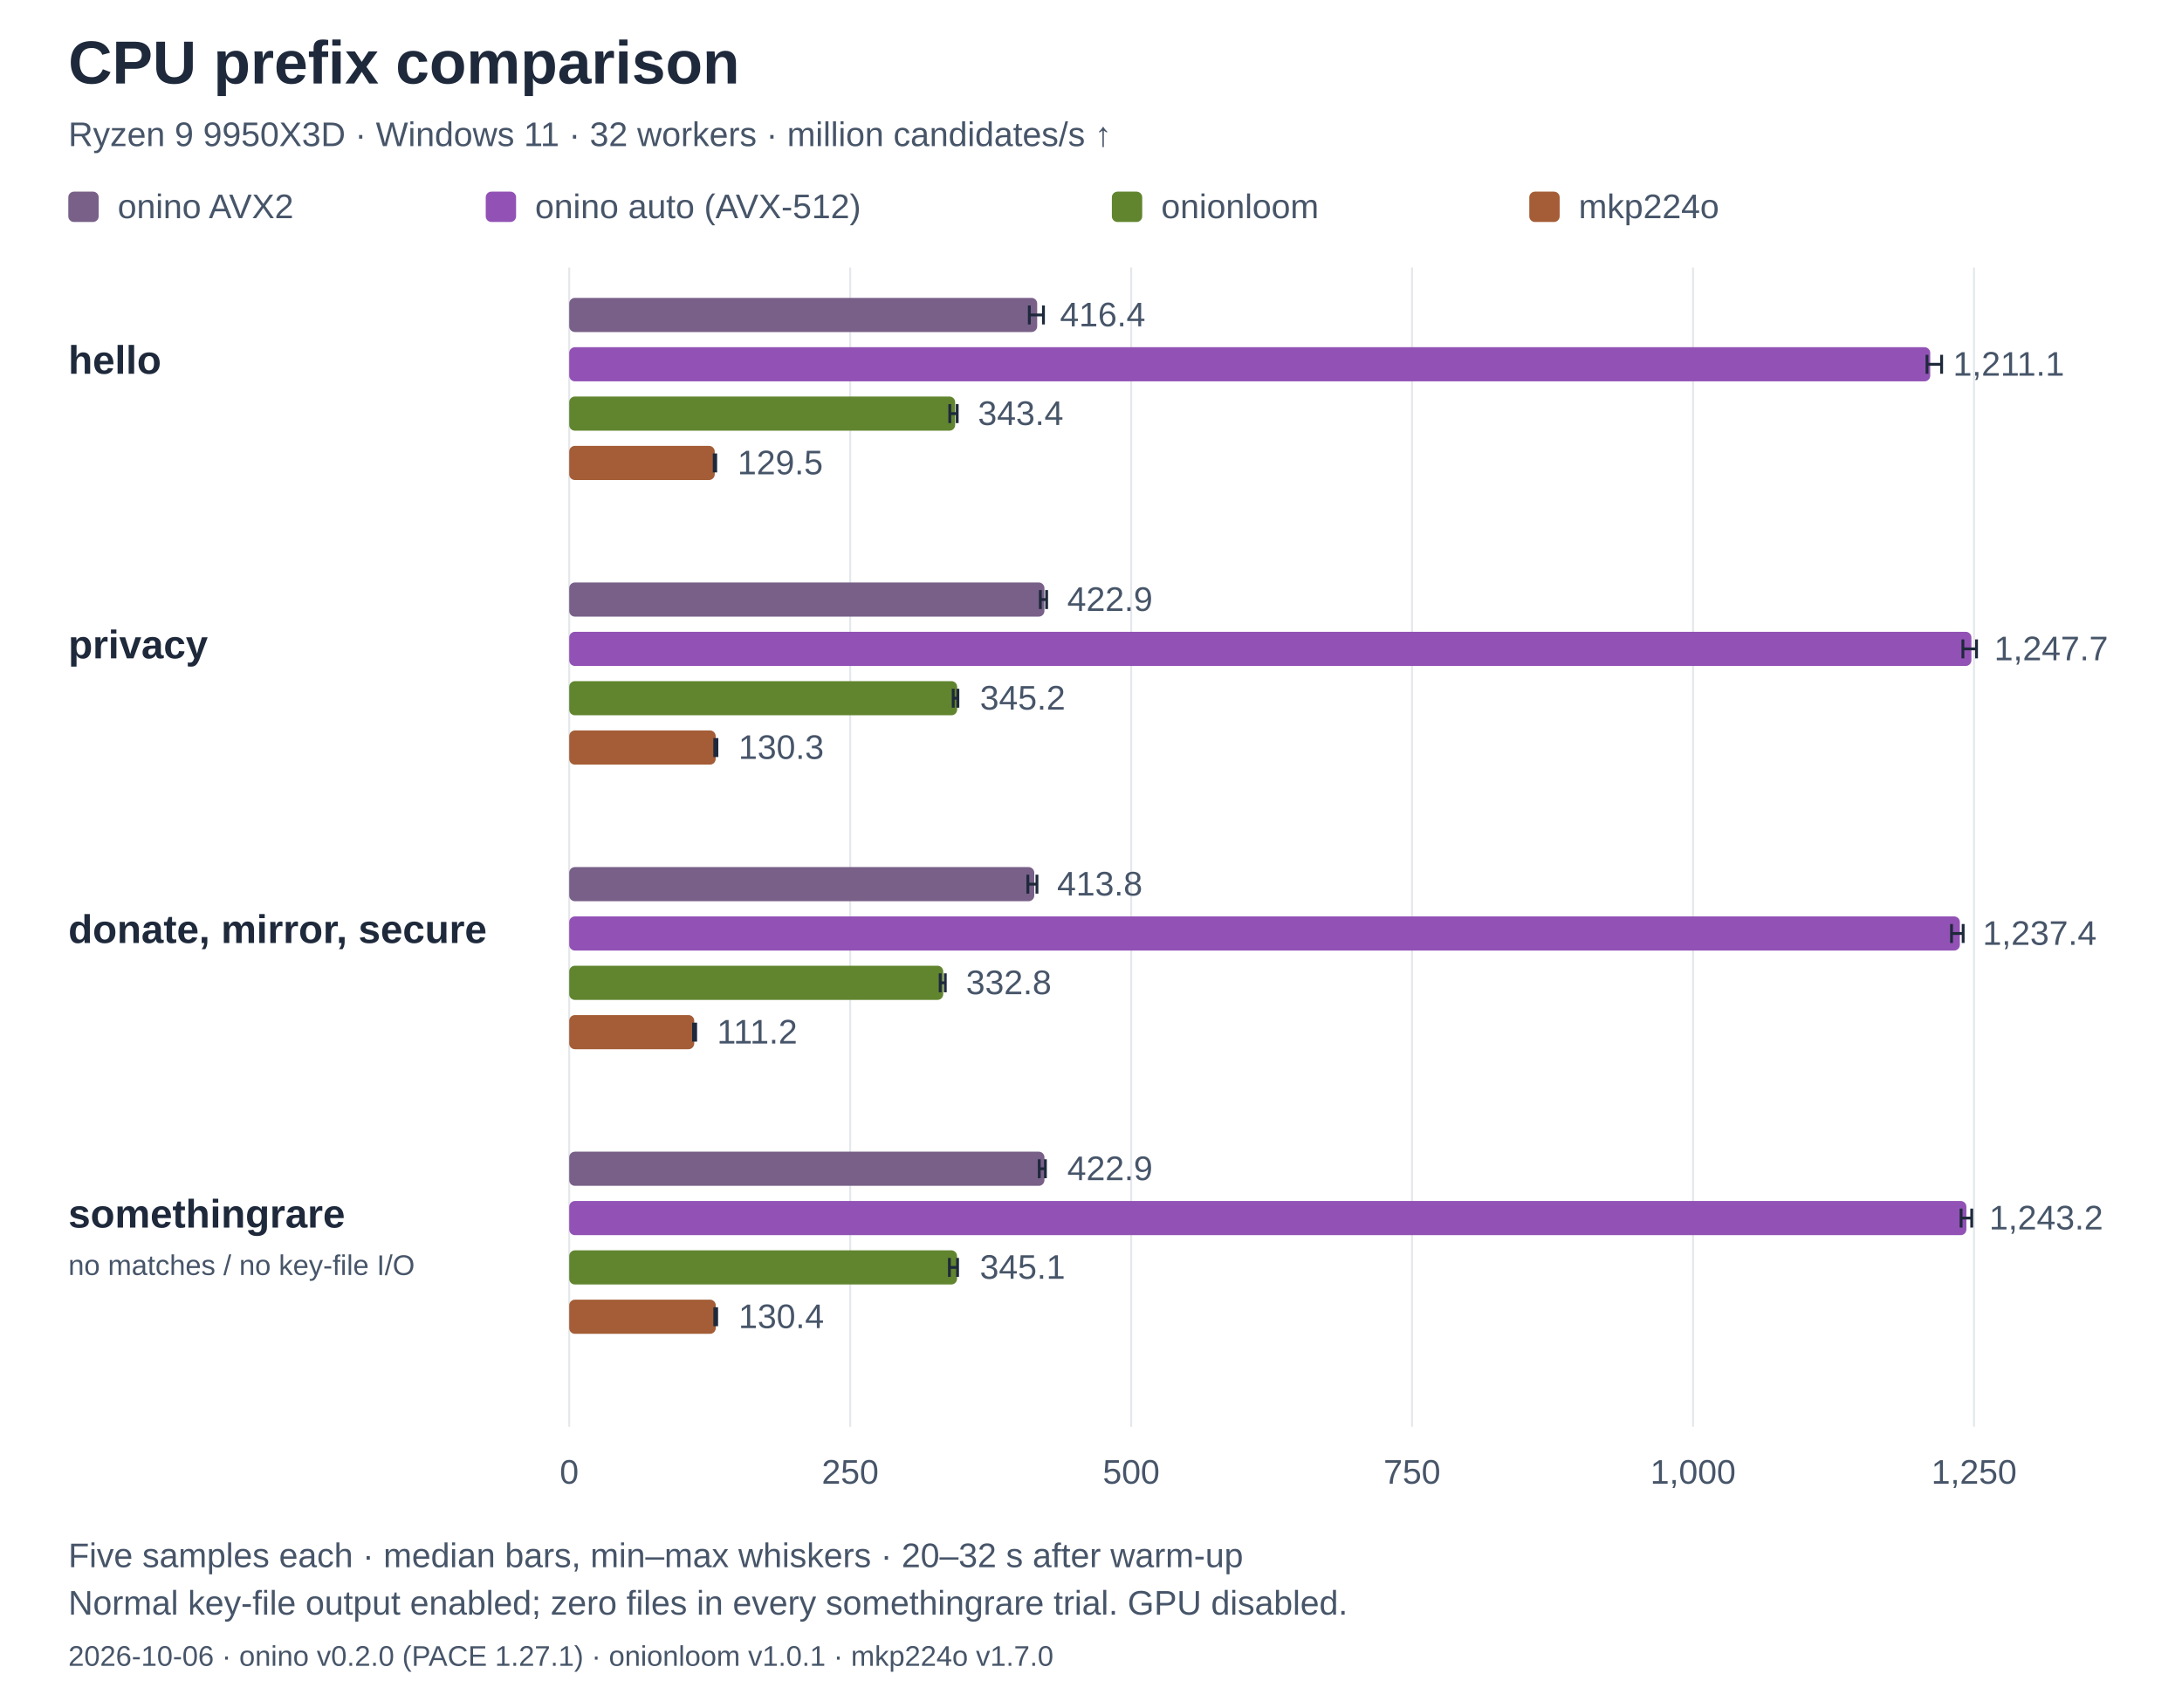
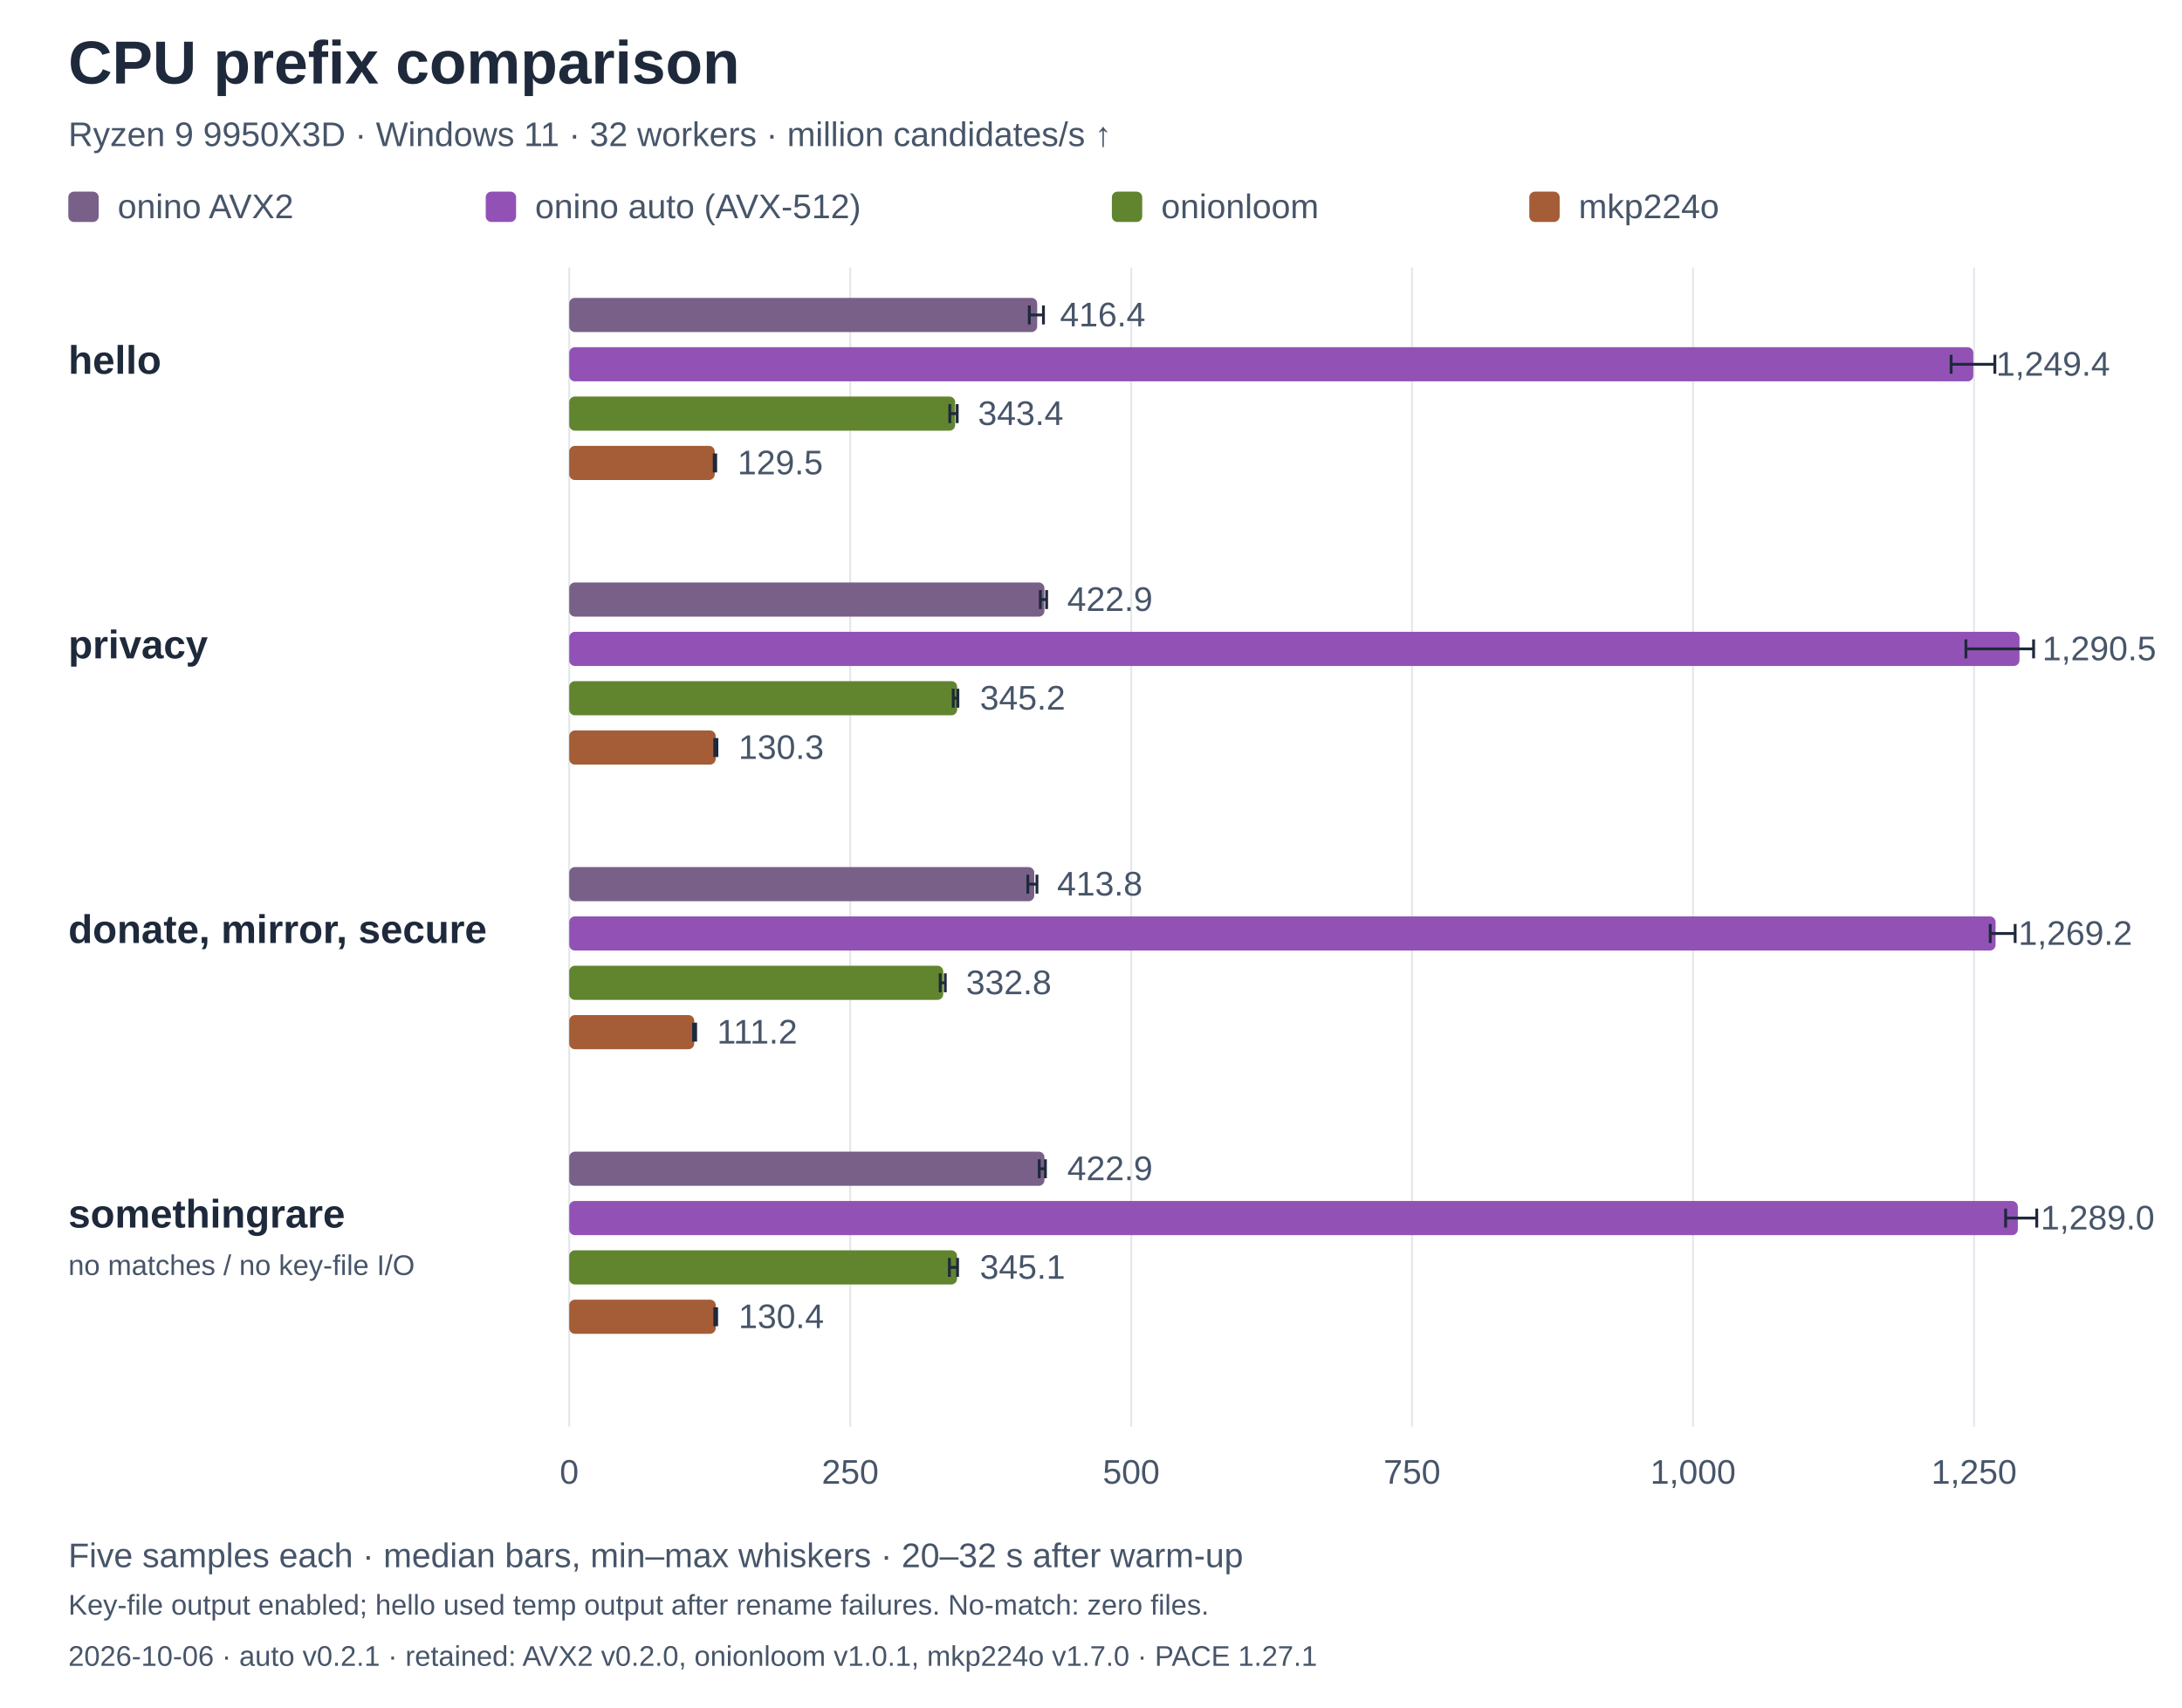
<svg xmlns="http://www.w3.org/2000/svg" viewBox="0 0 1150 900" role="img" aria-labelledby="title desc">
  <style>svg{color-scheme:light}text{font-family:Segoe UI,Arial,sans-serif;font-size:18px;fill:#475569}.title{font-size:32px;font-weight:600;fill:#1e293b}.heading{font-size:21px;font-weight:600;fill:#1e293b}.small{font-size:15px}.grid{stroke:#8592a3;stroke-opacity:0.22}.series{fill:none;stroke-width:3}.range{fill:none;stroke-width:1.5}</style>
  <text x="36" y="44" class="title">CPU prefix comparison</text>
  <text x="36" y="77">Ryzen 9 9950X3D · Windows 11 · 32 workers · million candidates/s ↑</text>
  <rect x="36" y="101" width="16" height="16" rx="3" fill="#786088" />
  <text x="62" y="115">onino AVX2</text>
  <rect x="256" y="101" width="16" height="16" rx="3" fill="#9252b5" />
  <text x="282" y="115">onino auto (AVX-512)</text>
  <rect x="586" y="101" width="16" height="16" rx="3" fill="#61852f" />
  <text x="612" y="115">onionloom</text>
  <rect x="806" y="101" width="16" height="16" rx="3" fill="#a45d36" />
  <text x="832" y="115">mkp224o</text>
  <path d="M300.0,141V752" class="grid" />
  <text x="300.0" y="782" text-anchor="middle">0</text>
  <path d="M448.1,141V752" class="grid" />
  <text x="448.1" y="782" text-anchor="middle">250</text>
  <path d="M596.2,141V752" class="grid" />
  <text x="596.2" y="782" text-anchor="middle">500</text>
  <path d="M744.2,141V752" class="grid" />
  <text x="744.2" y="782" text-anchor="middle">750</text>
  <path d="M892.3,141V752" class="grid" />
  <text x="892.3" y="782" text-anchor="middle">1,000</text>
  <path d="M1040.4,141V752" class="grid" />
  <text x="1040.4" y="782" text-anchor="middle">1,250</text>
  <text x="36" y="197" class="heading">hello</text>
  <rect x="300" y="157" width="246.64" height="18" rx="3" fill="#786088" />
  <path d="M542.49,166H549.94M542.49,161v10M549.94,161v10" class="range" stroke="#1e293b" />
  <text x="558.64" y="172">416.4</text>
-   <rect x="300" y="183" width="717.31" height="18" rx="3" fill="#9252b5" />
-   <path d="M1015.61,192H1023.31M1015.61,187v10M1023.31,187v10" class="range" stroke="#1e293b" />
-   <text x="1029.31" y="198">1,211.1</text>
+   <rect x="300" y="183" width="740.02" height="18" rx="3" fill="#9252b5" />
+   <path d="M1028.32,192H1051.37M1028.32,187v10M1051.37,187v10" class="range" stroke="#1e293b" />
+   <text x="1052.02" y="198">1,249.4</text>
  <rect x="300" y="209" width="203.41" height="18" rx="3" fill="#61852f" />
  <path d="M500.58,218H504.48M500.58,213v10M504.48,213v10" class="range" stroke="#1e293b" />
  <text x="515.41" y="224">343.4</text>
  <rect x="300" y="235" width="76.70" height="18" rx="3" fill="#a45d36" />
  <path d="M376.42,244H377.20M376.42,239v10M377.20,239v10" class="range" stroke="#1e293b" />
  <text x="388.70" y="250">129.5</text>
  <text x="36" y="347" class="heading">privacy</text>
  <rect x="300" y="307" width="250.46" height="18" rx="3" fill="#786088" />
  <path d="M548.30,316H551.61M548.30,311v10M551.61,311v10" class="range" stroke="#1e293b" />
  <text x="562.46" y="322">422.9</text>
-   <rect x="300" y="333" width="739.01" height="18" rx="3" fill="#9252b5" />
-   <path d="M1034.53,342H1041.71M1034.53,337v10M1041.71,337v10" class="range" stroke="#1e293b" />
-   <text x="1051.01" y="348">1,247.7</text>
+   <rect x="300" y="333" width="764.36" height="18" rx="3" fill="#9252b5" />
+   <path d="M1036.11,342H1071.78M1036.11,337v10M1071.78,337v10" class="range" stroke="#1e293b" />
+   <text x="1076.36" y="348">1,290.5</text>
  <rect x="300" y="359" width="204.46" height="18" rx="3" fill="#61852f" />
  <path d="M502.38,368H504.84M502.38,363v10M504.84,363v10" class="range" stroke="#1e293b" />
  <text x="516.46" y="374">345.2</text>
  <rect x="300" y="385" width="77.19" height="18" rx="3" fill="#a45d36" />
  <path d="M376.70,394H377.84M376.70,389v10M377.84,389v10" class="range" stroke="#1e293b" />
  <text x="389.19" y="400">130.3</text>
  <text x="36" y="497" class="heading">donate, mirror, secure</text>
  <rect x="300" y="457" width="245.10" height="18" rx="3" fill="#786088" />
  <path d="M541.72,466H546.51M541.72,461v10M546.51,461v10" class="range" stroke="#1e293b" />
  <text x="557.10" y="472">413.8</text>
-   <rect x="300" y="483" width="732.92" height="18" rx="3" fill="#9252b5" />
-   <path d="M1028.53,492H1034.66M1028.53,487v10M1034.66,487v10" class="range" stroke="#1e293b" />
-   <text x="1044.92" y="498">1,237.4</text>
+   <rect x="300" y="483" width="751.75" height="18" rx="3" fill="#9252b5" />
+   <path d="M1048.92,492H1062.06M1048.92,487v10M1062.06,487v10" class="range" stroke="#1e293b" />
+   <text x="1063.75" y="498">1,269.2</text>
  <rect x="300" y="509" width="197.12" height="18" rx="3" fill="#61852f" />
  <path d="M495.51,518H498.20M495.51,513v10M498.20,513v10" class="range" stroke="#1e293b" />
  <text x="509.12" y="524">332.8</text>
  <rect x="300" y="535" width="65.89" height="18" rx="3" fill="#a45d36" />
  <path d="M365.52,544H366.64M365.52,539v10M366.64,539v10" class="range" stroke="#1e293b" />
  <text x="377.89" y="550">111.2</text>
  <text x="36" y="647" class="heading">somethingrare</text>
  <text x="36" y="672" class="small">no matches / no key-file I/O</text>
  <rect x="300" y="607" width="250.47" height="18" rx="3" fill="#786088" />
  <path d="M547.72,616H550.96M547.72,611v10M550.96,611v10" class="range" stroke="#1e293b" />
  <text x="562.47" y="622">422.9</text>
-   <rect x="300" y="633" width="736.37" height="18" rx="3" fill="#9252b5" />
-   <path d="M1033.57,642H1039.18M1033.57,637v10M1039.18,637v10" class="range" stroke="#1e293b" />
-   <text x="1048.37" y="648">1,243.2</text>
+   <rect x="300" y="633" width="763.48" height="18" rx="3" fill="#9252b5" />
+   <path d="M1057.04,642H1073.45M1057.04,637v10M1073.45,637v10" class="range" stroke="#1e293b" />
+   <text x="1075.48" y="648">1,289.0</text>
  <rect x="300" y="659" width="204.40" height="18" rx="3" fill="#61852f" />
  <path d="M500.38,668H504.67M500.38,663v10M504.67,663v10" class="range" stroke="#1e293b" />
  <text x="516.40" y="674">345.1</text>
  <rect x="300" y="685" width="77.23" height="18" rx="3" fill="#a45d36" />
  <path d="M376.72,694H377.70M376.72,689v10M377.70,689v10" class="range" stroke="#1e293b" />
  <text x="389.23" y="700">130.4</text>
  <text x="36" y="826">Five samples each · median bars, min–max whiskers · 20–32 s after warm-up</text>
-   <text x="36" y="851">Normal key-file output enabled; zero files in every somethingrare trial. GPU disabled.</text>
-   <text x="36" y="878" class="small">2026-10-06 · onino v0.2.0 (PACE 1.27.1) · onionloom v1.0.1 · mkp224o v1.7.0</text>
+   <text x="36" y="851" class="small">Key-file output enabled; hello used temp output after rename failures. No-match: zero files.</text>
+   <text x="36" y="878" class="small">2026-10-06 · auto v0.2.1 · retained: AVX2 v0.2.0, onionloom v1.0.1, mkp224o v1.7.0 · PACE 1.27.1</text>
</svg>
